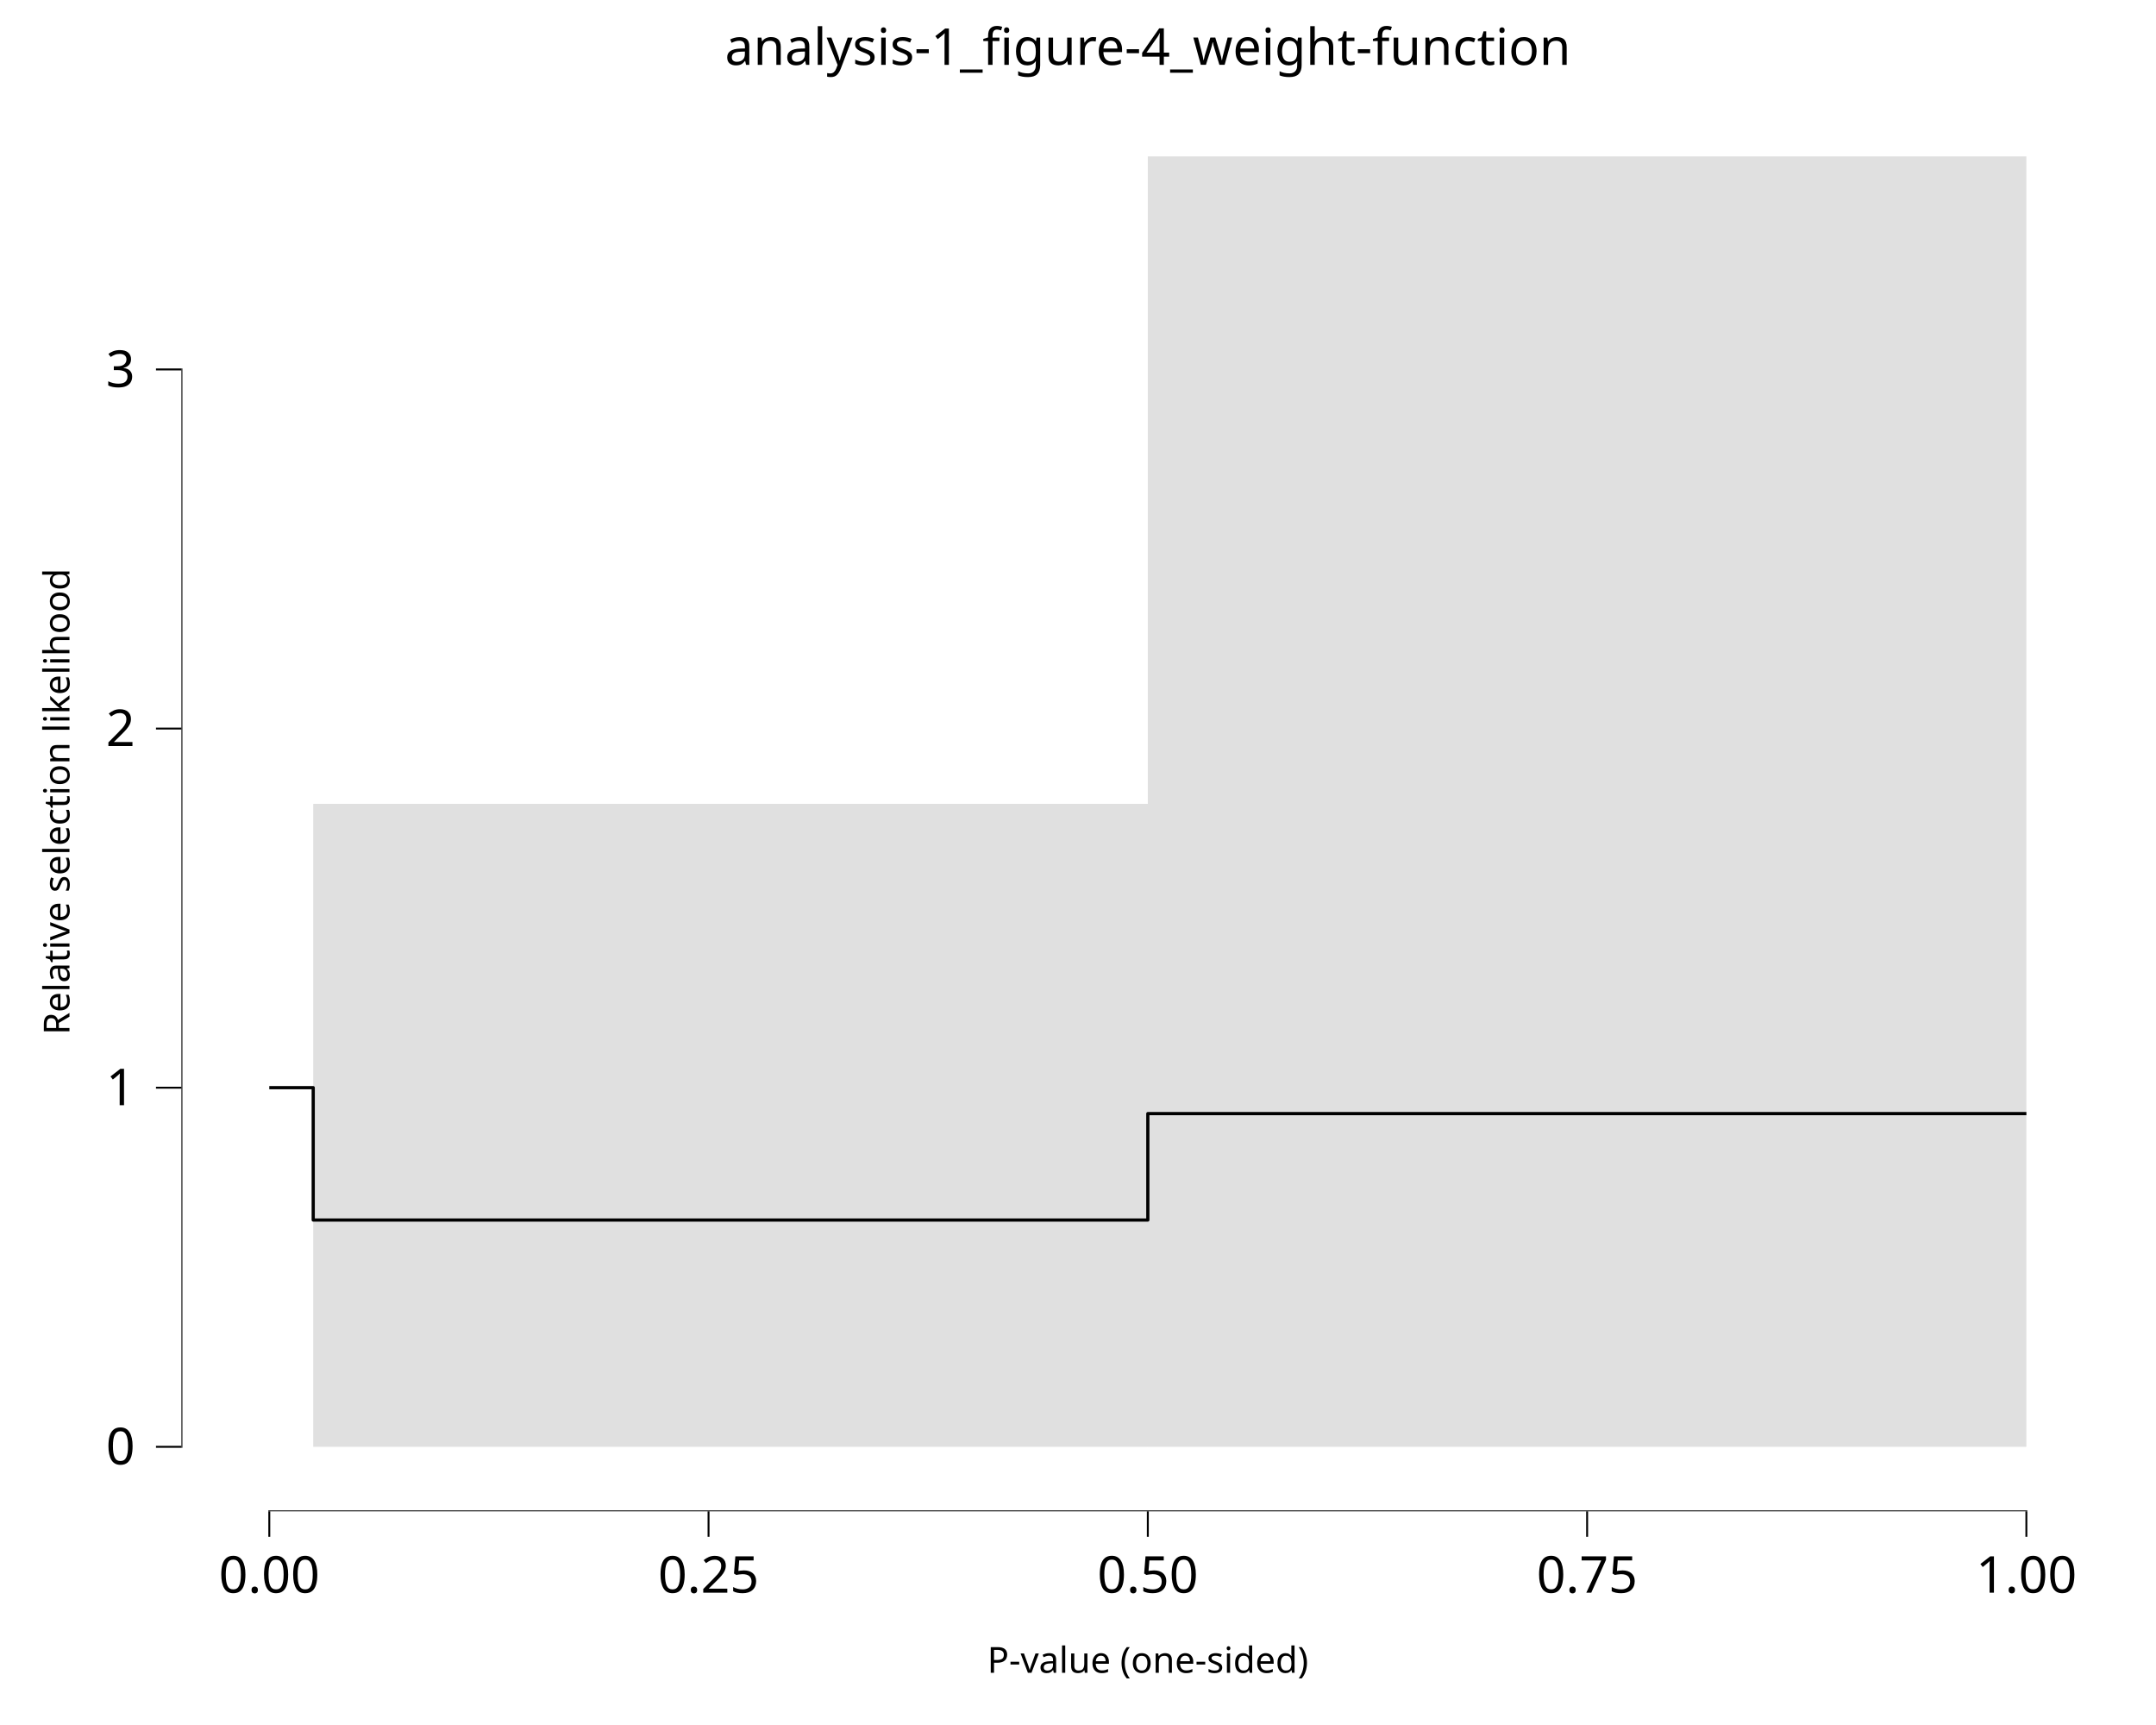
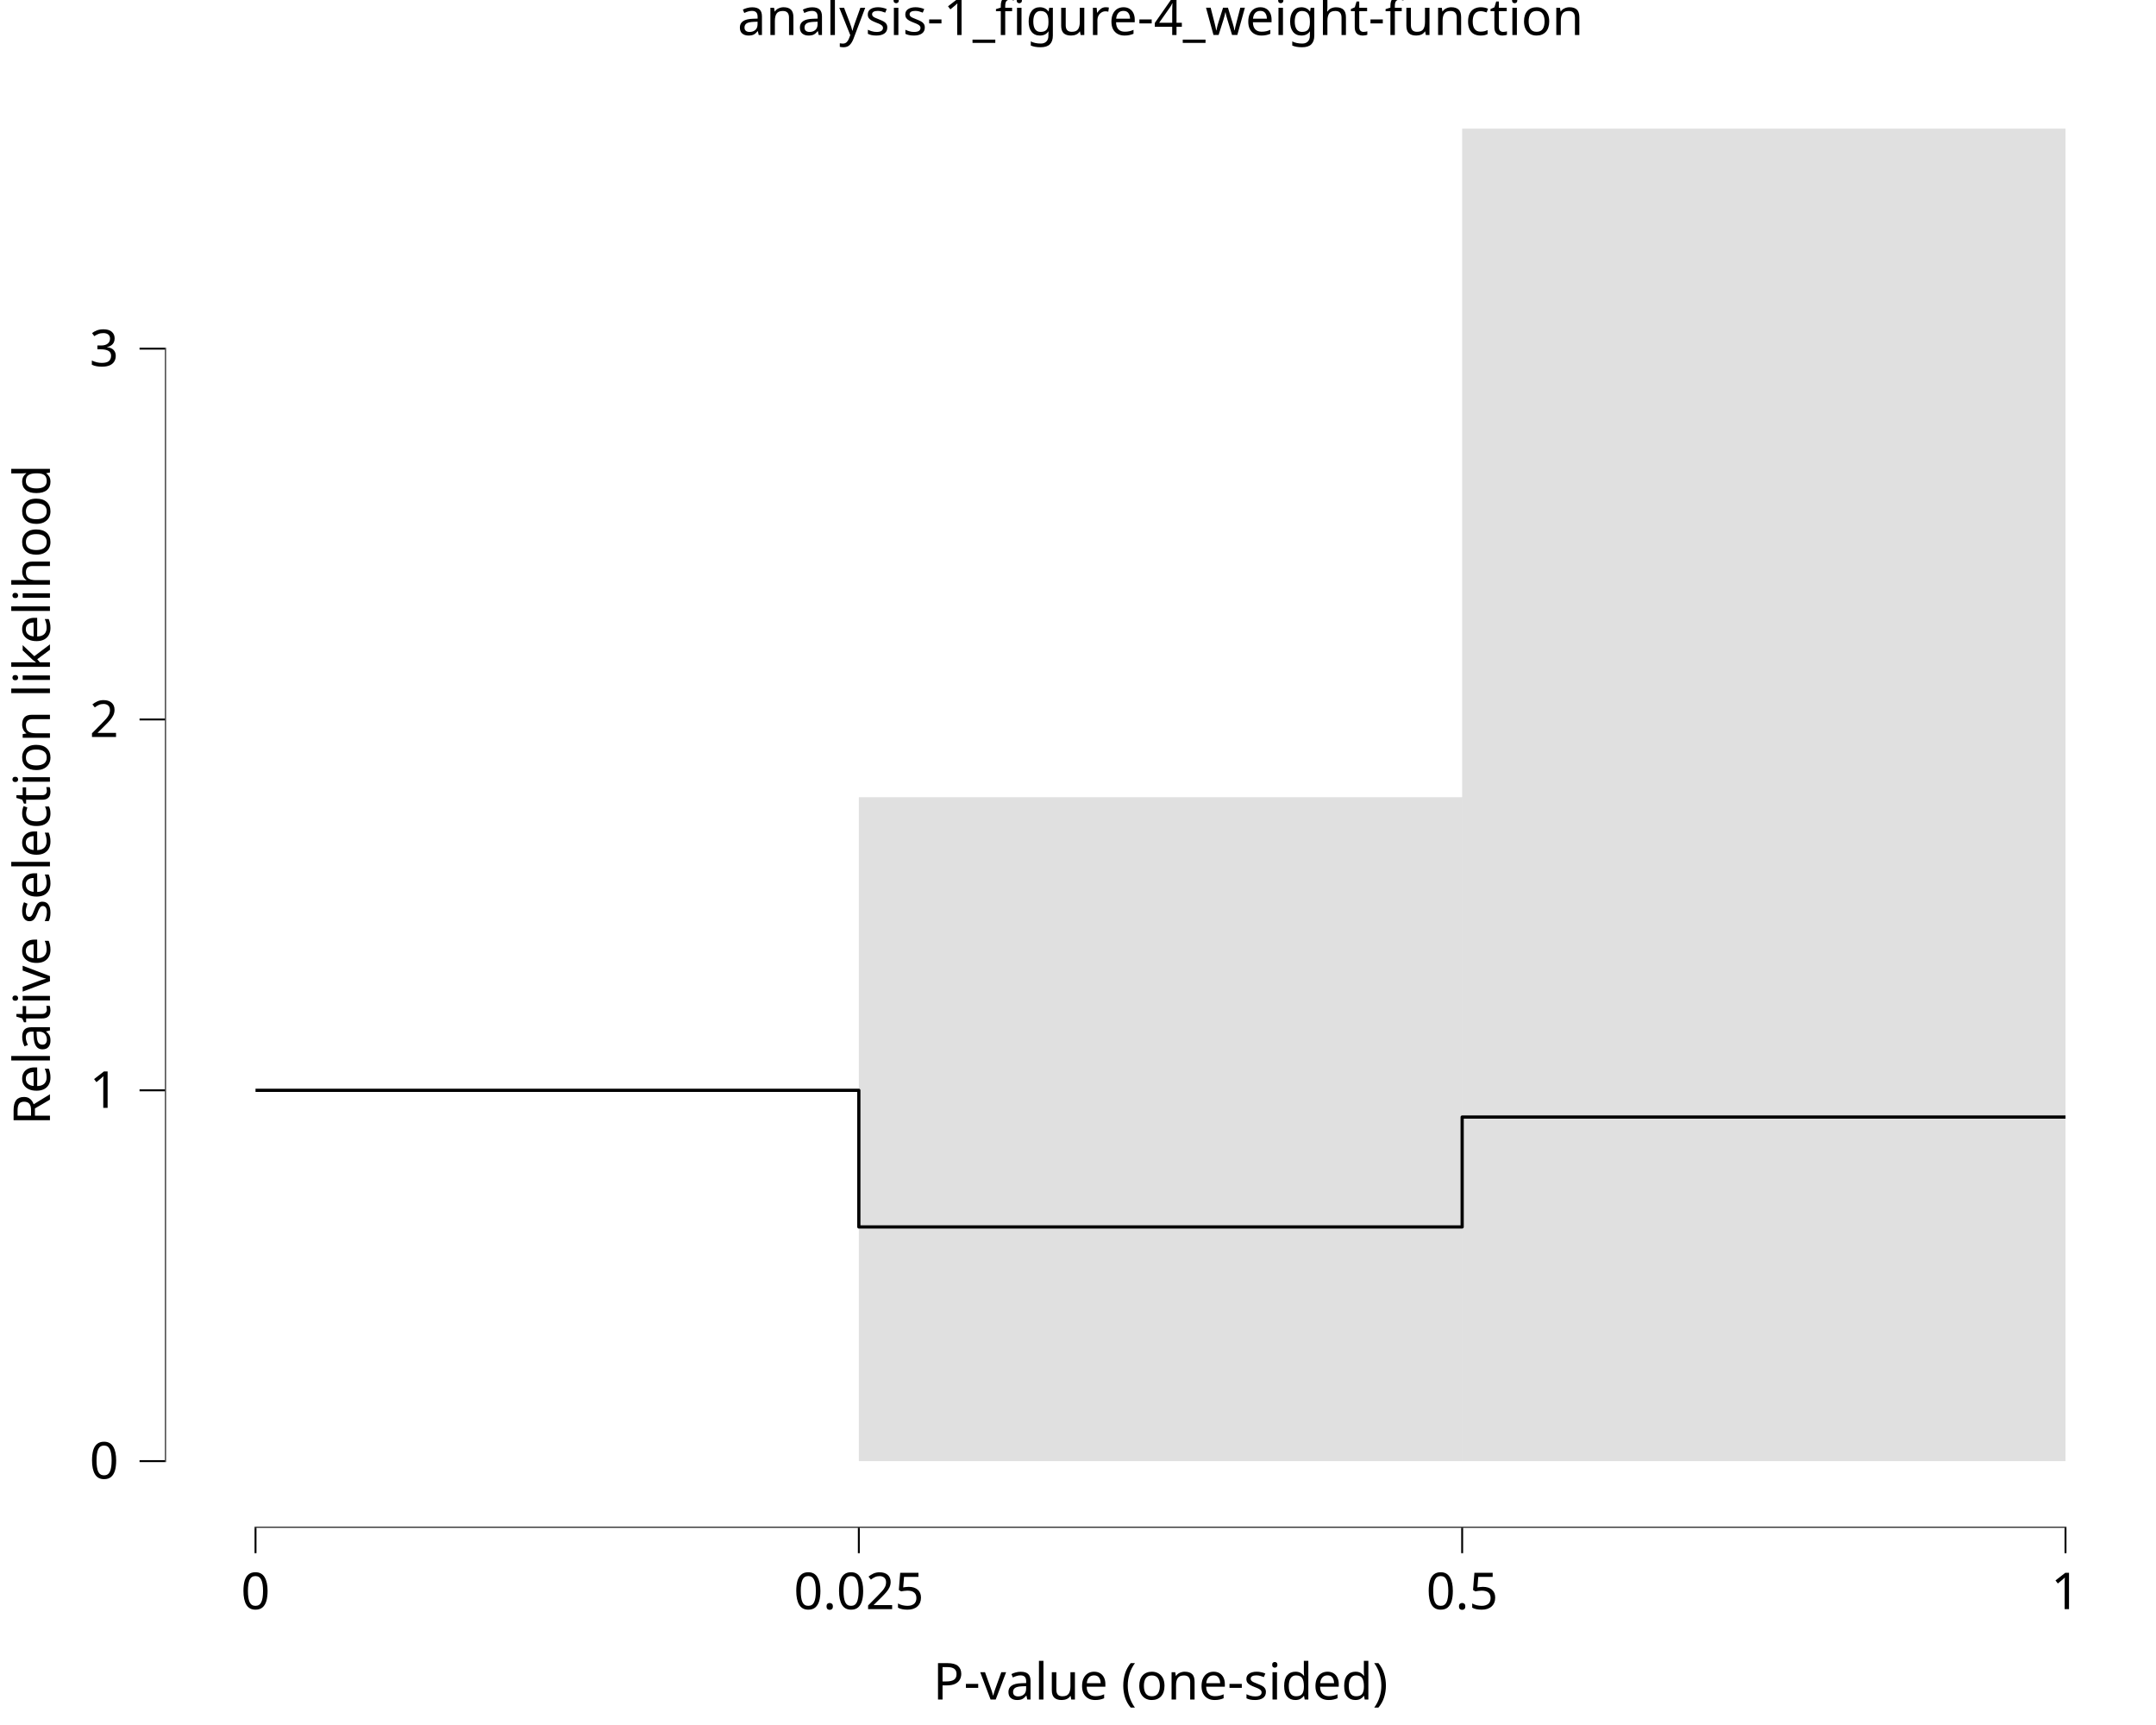
<svg xmlns="http://www.w3.org/2000/svg" class="svglite" data-engine-version="2.0" width="720.00pt" height="576.00pt" viewBox="0 0 720.00 576.00">
  <defs>
    <style type="text/css">
    .svglite line, .svglite polyline, .svglite polygon, .svglite path, .svglite rect, .svglite circle {
      fill: none;
      stroke: #000000;
      stroke-linecap: round;
      stroke-linejoin: round;
      stroke-miterlimit: 10.00;
    }
  </style>
  </defs>
  <rect width="100%" height="100%" style="stroke: none; fill: #FFFFFF;" />
  <defs>
    <clipPath id="cpMC4wMHw3MjAuMDB8MC4wMHw1NzYuMDA=">
      <rect x="0.00" y="0.00" width="720.00" height="576.00" />
    </clipPath>
  </defs>
  <g clip-path="url(#cpMC4wMHw3MjAuMDB8MC4wMHw1NzYuMDA=)">
    <rect x="0.00" y="0.00" width="720.00" height="576.00" style="stroke-width: 10.67; stroke: none;" />
  </g>
  <defs>
-     <clipPath id="cpNjAuNTl8NzA2LjA1fDMwLjY3fDUwNC42Ng==">
-       <rect x="60.59" y="30.67" width="645.46" height="473.99" />
+     <clipPath id="cpNTUuMTF8NzIwLjAwfDIwLjcxfDUxMC4xNA==">
+       <rect x="55.11" y="20.71" width="664.89" height="489.43" />
    </clipPath>
  </defs>
-   <g clip-path="url(#cpNjAuNTl8NzA2LjA1fDMwLjY3fDUwNC42Ng==)">
-     <rect x="60.59" y="30.67" width="645.46" height="473.99" style="stroke-width: 10.67; stroke: none;" />
-     <polygon points="89.93,363.19 104.60,363.19 104.60,363.19 89.93,363.19 " style="stroke-width: 0.00; stroke: none; stroke-linecap: butt; fill: #333333; fill-opacity: 0.15;" />
-     <polyline points="89.93,363.19 104.60,363.19 " style="stroke-width: 1.07; stroke: none; stroke-linecap: butt;" />
-     <polyline points="104.60,363.19 89.93,363.19 " style="stroke-width: 1.07; stroke: none; stroke-linecap: butt;" />
-     <polygon points="104.60,268.42 383.32,268.42 383.32,483.11 104.60,483.11 " style="stroke-width: 0.00; stroke: none; stroke-linecap: butt; fill: #333333; fill-opacity: 0.15;" />
-     <polyline points="104.60,268.42 383.32,268.42 " style="stroke-width: 1.07; stroke: none; stroke-linecap: butt;" />
-     <polyline points="383.32,483.11 104.60,483.11 " style="stroke-width: 1.07; stroke: none; stroke-linecap: butt;" />
-     <polygon points="383.32,52.22 676.71,52.22 676.71,483.11 383.32,483.11 " style="stroke-width: 0.00; stroke: none; stroke-linecap: butt; fill: #333333; fill-opacity: 0.15;" />
-     <polyline points="383.32,52.22 676.71,52.22 " style="stroke-width: 1.07; stroke: none; stroke-linecap: butt;" />
-     <polyline points="676.71,483.11 383.32,483.11 " style="stroke-width: 1.07; stroke: none; stroke-linecap: butt;" />
-     <polyline points="89.93,363.19 104.60,363.19 104.60,407.38 383.32,407.38 383.32,371.85 676.71,371.85 " style="stroke-width: 1.07; stroke-linecap: butt;" />
-     <line x1="89.61" y1="504.66" x2="677.03" y2="504.66" style="stroke-width: 0.64; stroke-linecap: butt;" />
-     <line x1="60.59" y1="483.43" x2="60.59" y2="123.04" style="stroke-width: 0.64; stroke-linecap: butt;" />
-     <rect x="60.59" y="30.67" width="645.46" height="473.99" style="stroke-width: 0.00; stroke: none;" />
+   <g clip-path="url(#cpNTUuMTF8NzIwLjAwfDIwLjcxfDUxMC4xNA==)">
+     <rect x="55.11" y="20.71" width="664.89" height="489.43" style="stroke-width: 10.67; stroke: none;" />
+     <polygon points="85.33,364.07 286.81,364.07 286.81,364.07 85.33,364.07 " style="stroke-width: 0.00; stroke: none; stroke-linecap: butt; fill: #333333; fill-opacity: 0.15;" />
+     <polyline points="85.33,364.07 286.81,364.07 " style="stroke-width: 1.07; stroke: none; stroke-linecap: butt;" />
+     <polyline points="286.81,364.07 85.33,364.07 " style="stroke-width: 1.07; stroke: none; stroke-linecap: butt;" />
+     <polygon points="286.81,266.20 488.29,266.20 488.29,487.89 286.81,487.89 " style="stroke-width: 0.00; stroke: none; stroke-linecap: butt; fill: #333333; fill-opacity: 0.15;" />
+     <polyline points="286.81,266.20 488.29,266.20 " style="stroke-width: 1.07; stroke: none; stroke-linecap: butt;" />
+     <polyline points="488.29,487.89 286.81,487.89 " style="stroke-width: 1.07; stroke: none; stroke-linecap: butt;" />
+     <polygon points="488.29,42.95 689.78,42.95 689.78,487.89 488.29,487.89 " style="stroke-width: 0.00; stroke: none; stroke-linecap: butt; fill: #333333; fill-opacity: 0.15;" />
+     <polyline points="488.29,42.95 689.78,42.95 " style="stroke-width: 1.07; stroke: none; stroke-linecap: butt;" />
+     <polyline points="689.78,487.89 488.29,487.89 " style="stroke-width: 1.07; stroke: none; stroke-linecap: butt;" />
+     <polyline points="85.33,364.07 286.81,364.07 286.81,409.69 488.29,409.69 488.29,373.00 689.78,373.00 " style="stroke-width: 1.07; stroke-linecap: butt;" />
+     <line x1="85.01" y1="510.14" x2="690.10" y2="510.14" style="stroke-width: 0.64; stroke-linecap: butt;" />
+     <line x1="55.11" y1="488.21" x2="55.11" y2="116.10" style="stroke-width: 0.64; stroke-linecap: butt;" />
+     <rect x="55.11" y="20.71" width="664.89" height="489.43" style="stroke-width: 0.00; stroke: none;" />
  </g>
  <g clip-path="url(#cpMC4wMHw3MjAuMDB8MC4wMHw1NzYuMDA=)">
-     <polyline points="60.59,504.66 60.59,30.67 " style="stroke-width: 0.00; stroke: none; stroke-linecap: butt;" />
-     <text x="45.11" y="488.96" text-anchor="end" style="font-size: 17.00px; font-family: sans;" textLength="9.46px" lengthAdjust="spacingAndGlyphs">0</text>
-     <text x="45.11" y="369.04" text-anchor="end" style="font-size: 17.00px; font-family: sans;" textLength="9.46px" lengthAdjust="spacingAndGlyphs">1</text>
-     <text x="45.11" y="249.13" text-anchor="end" style="font-size: 17.00px; font-family: sans;" textLength="9.46px" lengthAdjust="spacingAndGlyphs">2</text>
-     <text x="45.11" y="129.21" text-anchor="end" style="font-size: 17.00px; font-family: sans;" textLength="9.46px" lengthAdjust="spacingAndGlyphs">3</text>
-     <polyline points="52.09,483.11 60.59,483.11 " style="stroke-width: 0.64; stroke-linecap: butt;" />
-     <polyline points="52.09,363.19 60.59,363.19 " style="stroke-width: 0.64; stroke-linecap: butt;" />
-     <polyline points="52.09,243.28 60.59,243.28 " style="stroke-width: 0.64; stroke-linecap: butt;" />
-     <polyline points="52.09,123.36 60.59,123.36 " style="stroke-width: 0.64; stroke-linecap: butt;" />
-     <polyline points="60.59,504.66 706.05,504.66 " style="stroke-width: 0.00; stroke: none; stroke-linecap: butt;" />
-     <polyline points="89.93,513.16 89.93,504.66 " style="stroke-width: 0.64; stroke-linecap: butt;" />
-     <polyline points="236.62,513.16 236.62,504.66 " style="stroke-width: 0.64; stroke-linecap: butt;" />
-     <polyline points="383.32,513.16 383.32,504.66 " style="stroke-width: 0.64; stroke-linecap: butt;" />
-     <polyline points="530.02,513.16 530.02,504.66 " style="stroke-width: 0.64; stroke-linecap: butt;" />
-     <polyline points="676.71,513.16 676.71,504.66 " style="stroke-width: 0.64; stroke-linecap: butt;" />
-     <text x="89.93" y="531.83" text-anchor="middle" style="font-size: 17.00px; font-family: sans;" textLength="33.09px" lengthAdjust="spacingAndGlyphs">0.00</text>
-     <text x="236.62" y="531.83" text-anchor="middle" style="font-size: 17.00px; font-family: sans;" textLength="33.09px" lengthAdjust="spacingAndGlyphs">0.25</text>
-     <text x="383.32" y="531.83" text-anchor="middle" style="font-size: 17.00px; font-family: sans;" textLength="33.09px" lengthAdjust="spacingAndGlyphs">0.50</text>
-     <text x="530.02" y="531.83" text-anchor="middle" style="font-size: 17.00px; font-family: sans;" textLength="33.09px" lengthAdjust="spacingAndGlyphs">0.75</text>
-     <text x="676.71" y="531.83" text-anchor="middle" style="font-size: 17.00px; font-family: sans;" textLength="33.09px" lengthAdjust="spacingAndGlyphs">1.00</text>
-     <text x="383.32" y="558.56" text-anchor="middle" style="font-size: 12.00px; font-family: sans;" textLength="104.73px" lengthAdjust="spacingAndGlyphs">P-value (one-sided)</text>
-     <text transform="translate(23.20,267.66) rotate(-90)" text-anchor="middle" style="font-size: 12.00px; font-family: sans;" textLength="147.43px" lengthAdjust="spacingAndGlyphs">Relative selection likelihood</text>
-     <text x="383.32" y="21.66" text-anchor="middle" style="font-size: 17.00px; font-family: sans;" textLength="267.45px" lengthAdjust="spacingAndGlyphs">analysis-1_figure-4_weight-function</text>
+     <polyline points="55.11,510.14 55.11,20.71 " style="stroke-width: 0.00; stroke: none; stroke-linecap: butt;" />
+     <text x="39.63" y="493.74" text-anchor="end" style="font-size: 17.00px; font-family: sans;" textLength="9.46px" lengthAdjust="spacingAndGlyphs">0</text>
+     <text x="39.63" y="369.92" text-anchor="end" style="font-size: 17.00px; font-family: sans;" textLength="9.46px" lengthAdjust="spacingAndGlyphs">1</text>
+     <text x="39.63" y="246.09" text-anchor="end" style="font-size: 17.00px; font-family: sans;" textLength="9.46px" lengthAdjust="spacingAndGlyphs">2</text>
+     <text x="39.63" y="122.27" text-anchor="end" style="font-size: 17.00px; font-family: sans;" textLength="9.46px" lengthAdjust="spacingAndGlyphs">3</text>
+     <polyline points="46.60,487.89 55.11,487.89 " style="stroke-width: 0.64; stroke-linecap: butt;" />
+     <polyline points="46.60,364.07 55.11,364.07 " style="stroke-width: 0.64; stroke-linecap: butt;" />
+     <polyline points="46.60,240.24 55.11,240.24 " style="stroke-width: 0.64; stroke-linecap: butt;" />
+     <polyline points="46.60,116.42 55.11,116.42 " style="stroke-width: 0.64; stroke-linecap: butt;" />
+     <polyline points="55.11,510.14 720.00,510.14 " style="stroke-width: 0.00; stroke: none; stroke-linecap: butt;" />
+     <polyline points="85.33,518.64 85.33,510.14 " style="stroke-width: 0.64; stroke-linecap: butt;" />
+     <polyline points="286.81,518.64 286.81,510.14 " style="stroke-width: 0.64; stroke-linecap: butt;" />
+     <polyline points="488.29,518.64 488.29,510.14 " style="stroke-width: 0.64; stroke-linecap: butt;" />
+     <polyline points="689.78,518.64 689.78,510.14 " style="stroke-width: 0.64; stroke-linecap: butt;" />
+     <text x="85.33" y="537.32" text-anchor="middle" style="font-size: 17.00px; font-family: sans;" textLength="9.46px" lengthAdjust="spacingAndGlyphs">0</text>
+     <text x="286.81" y="537.32" text-anchor="middle" style="font-size: 17.00px; font-family: sans;" textLength="42.54px" lengthAdjust="spacingAndGlyphs">0.025</text>
+     <text x="488.29" y="537.32" text-anchor="middle" style="font-size: 17.00px; font-family: sans;" textLength="23.63px" lengthAdjust="spacingAndGlyphs">0.5</text>
+     <text x="689.78" y="537.32" text-anchor="middle" style="font-size: 17.00px; font-family: sans;" textLength="9.46px" lengthAdjust="spacingAndGlyphs">1</text>
+     <text x="387.55" y="567.49" text-anchor="middle" style="font-size: 17.00px; font-family: sans;" textLength="148.37px" lengthAdjust="spacingAndGlyphs">P-value (one-sided)</text>
+     <text transform="translate(16.68,265.42) rotate(-90)" text-anchor="middle" style="font-size: 17.00px; font-family: sans;" textLength="208.86px" lengthAdjust="spacingAndGlyphs">Relative selection likelihood</text>
+     <text x="387.55" y="11.70" text-anchor="middle" style="font-size: 17.00px; font-family: sans;" textLength="267.45px" lengthAdjust="spacingAndGlyphs">analysis-1_figure-4_weight-function</text>
  </g>
</svg>
